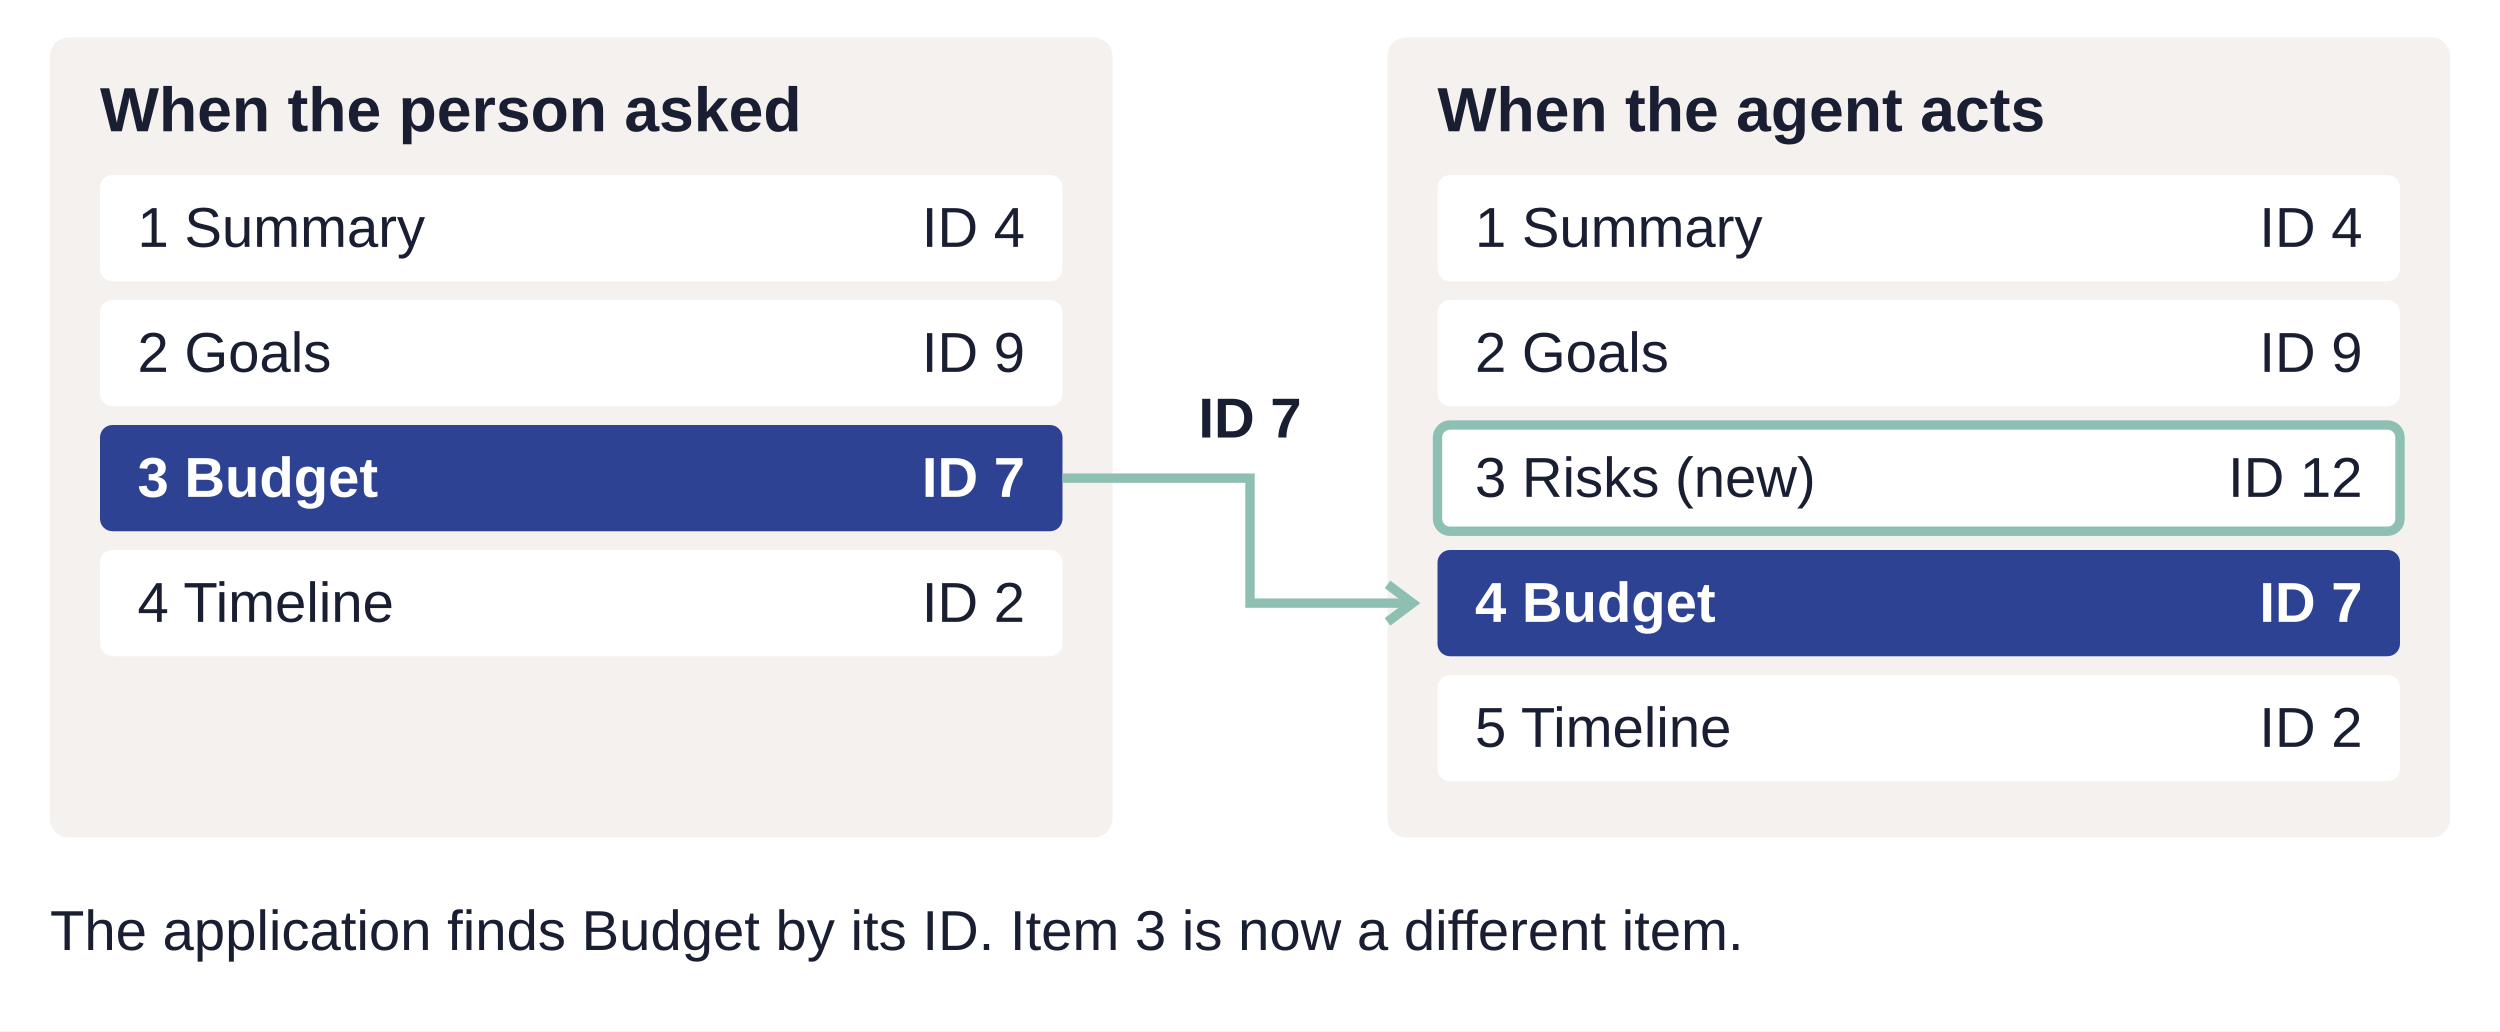
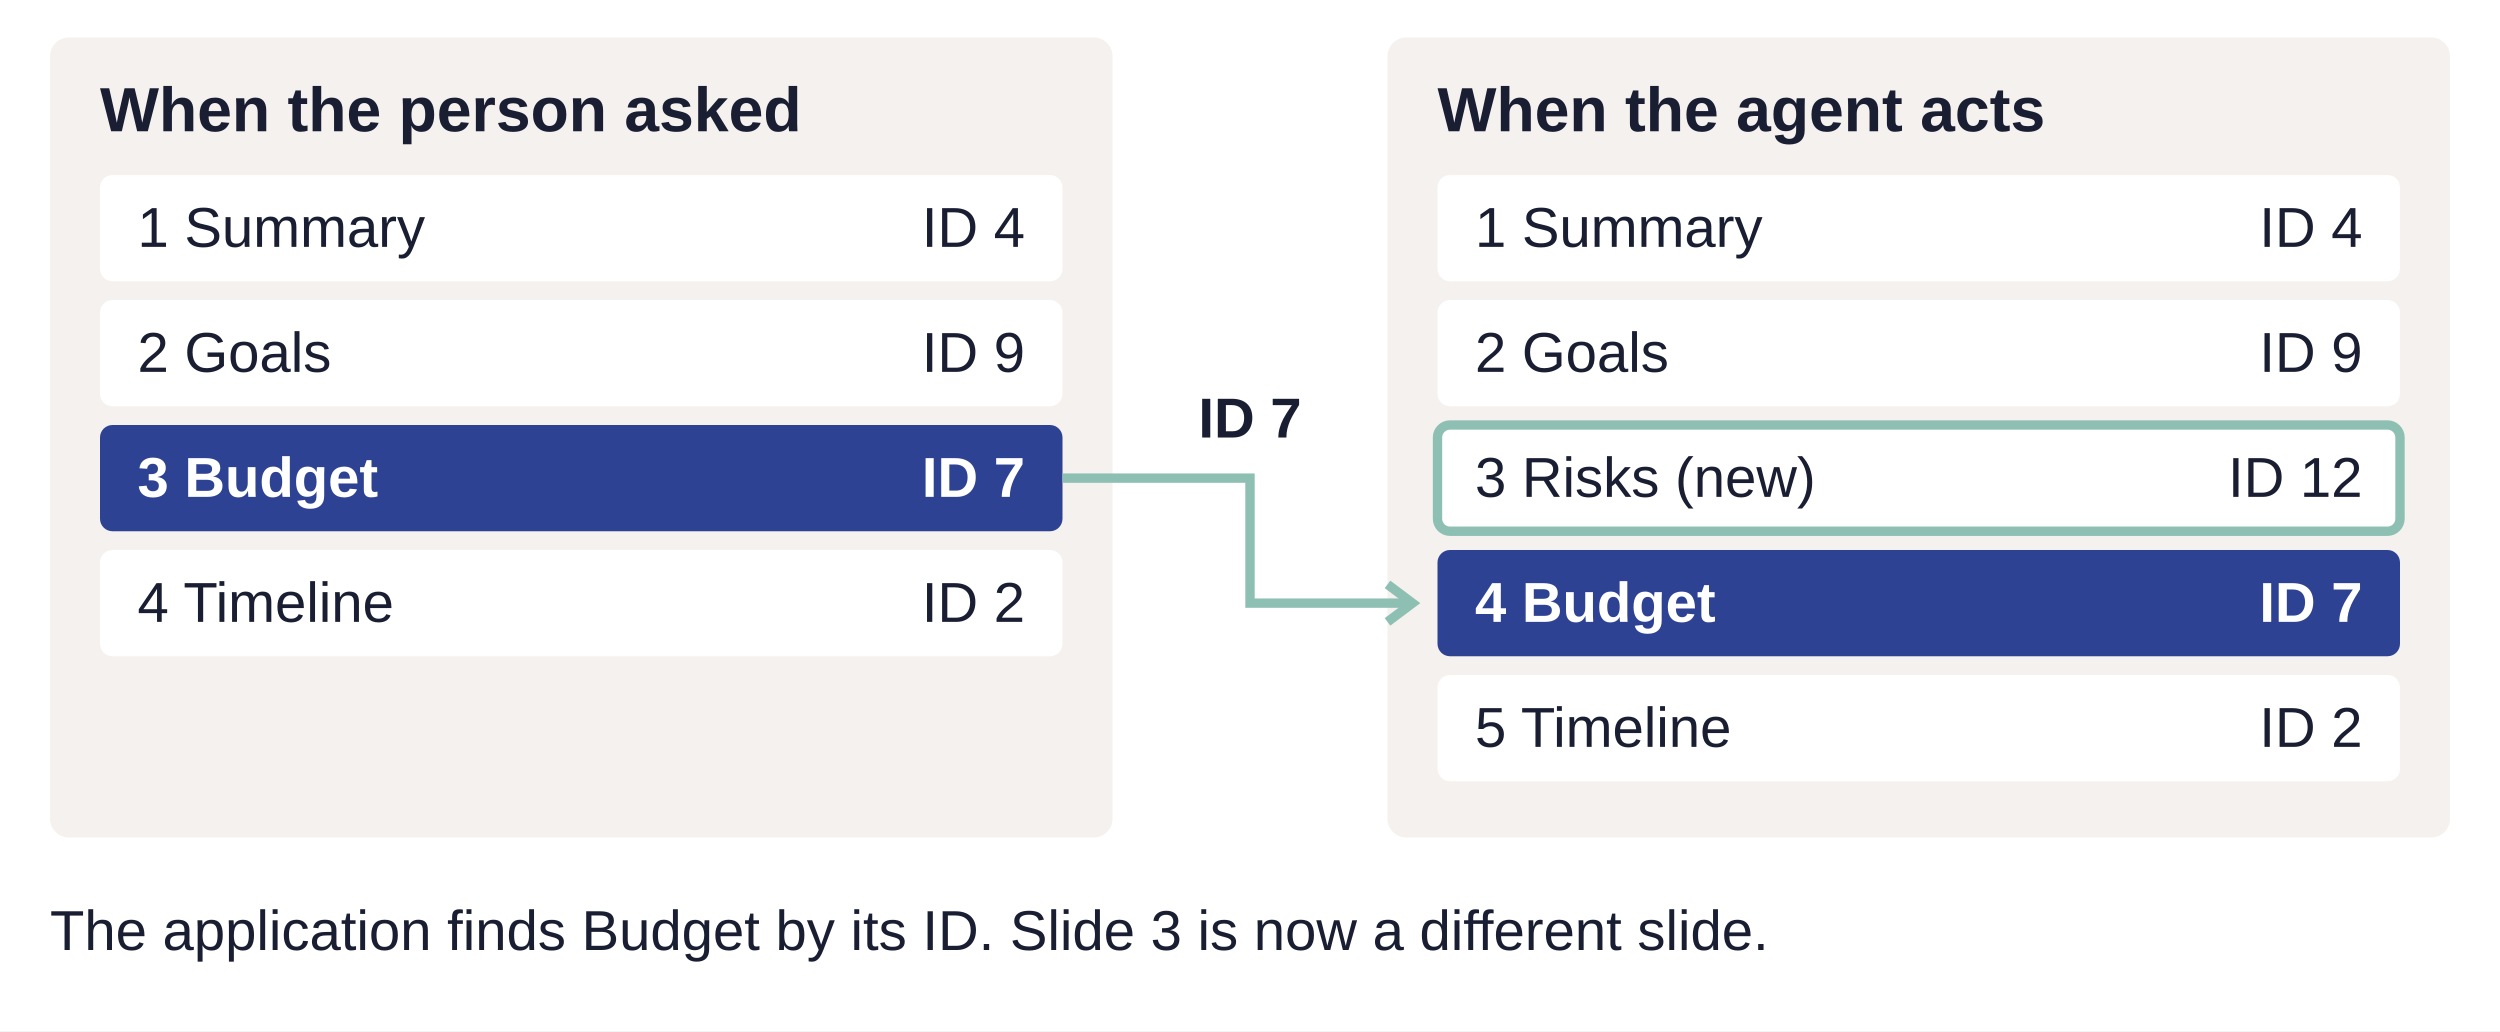
- <svg xmlns="http://www.w3.org/2000/svg" width="800" height="330" viewBox="0 0 800 330" role="img" aria-label="When the person asked, Budget with ID 7 was item 3. When the agent acts, a new item has been added and Budget is item 4. The application finds Budget by ID 7.">
+ <svg xmlns="http://www.w3.org/2000/svg" width="800" height="330" viewBox="0 0 800 330" role="img" aria-label="When the person asked, the Budget slide with ID 7 was slide 3. When the agent acts, a new slide has been added and Budget is slide 4. The application finds Budget by ID 7.">
  <style>text{font-family:Arial,sans-serif;fill:#1A1E33;font-size:18px}.label{font-weight:700;font-size:20px}.on{fill:white;font-weight:700}.id{text-anchor:end}</style>
  <rect width="800" height="330" fill="white" />
  <rect x="16" y="12" width="340" height="256" rx="6" fill="#F5F1EE" />
  <rect x="444" y="12" width="340" height="256" rx="6" fill="#F5F1EE" />
  <text x="32" y="42" class="label">When the person asked</text>
  <text x="460" y="42" class="label">When the agent acts</text>
  <rect x="32" y="56" width="308" height="34" rx="4" fill="white" />
  <text x="44" y="79">1  Summary</text>
  <text x="328" y="79" class="id">ID 4</text>
  <rect x="32" y="96" width="308" height="34" rx="4" fill="white" />
  <text x="44" y="119">2  Goals</text>
  <text x="328" y="119" class="id">ID 9</text>
  <rect x="32" y="136" width="308" height="34" rx="4" fill="#2E4294" />
  <text x="44" y="159" class="on">3  Budget</text>
  <text x="328" y="159" class="on id">ID 7</text>
  <rect x="32" y="176" width="308" height="34" rx="4" fill="white" />
  <text x="44" y="199">4  Timeline</text>
  <text x="328" y="199" class="id">ID 2</text>
  <rect x="460" y="56" width="308" height="34" rx="4" fill="white" />
  <text x="472" y="79">1  Summary</text>
  <text x="756" y="79" class="id">ID 4</text>
  <rect x="460" y="96" width="308" height="34" rx="4" fill="white" />
  <text x="472" y="119">2  Goals</text>
  <text x="756" y="119" class="id">ID 9</text>
  <rect x="460" y="136" width="308" height="34" rx="4" fill="white" stroke="#8EBFB3" stroke-width="3" />
  <text x="472" y="159">3  Risks (new)</text>
  <text x="756" y="159" class="id">ID 12</text>
  <rect x="460" y="176" width="308" height="34" rx="4" fill="#2E4294" />
  <text x="472" y="199" class="on">4  Budget</text>
  <text x="756" y="199" class="on id">ID 7</text>
  <rect x="460" y="216" width="308" height="34" rx="4" fill="white" />
  <text x="472" y="239">5  Timeline</text>
  <text x="756" y="239" class="id">ID 2</text>
  <path d="M340 153H400V193H452" stroke="#8EBFB3" stroke-width="3" fill="none" />
  <path d="M444 187L452 193L444 199" stroke="#8EBFB3" stroke-width="3" fill="none" />
  <text x="400" y="140" style="text-anchor:middle;font-weight:700">ID 7</text>
-   <text x="16" y="304">The application finds Budget by its ID. Item 3 is now a different item.</text>
+   <text x="16" y="304">The application finds Budget by its ID. Slide 3 is now a different slide.</text>
</svg>
